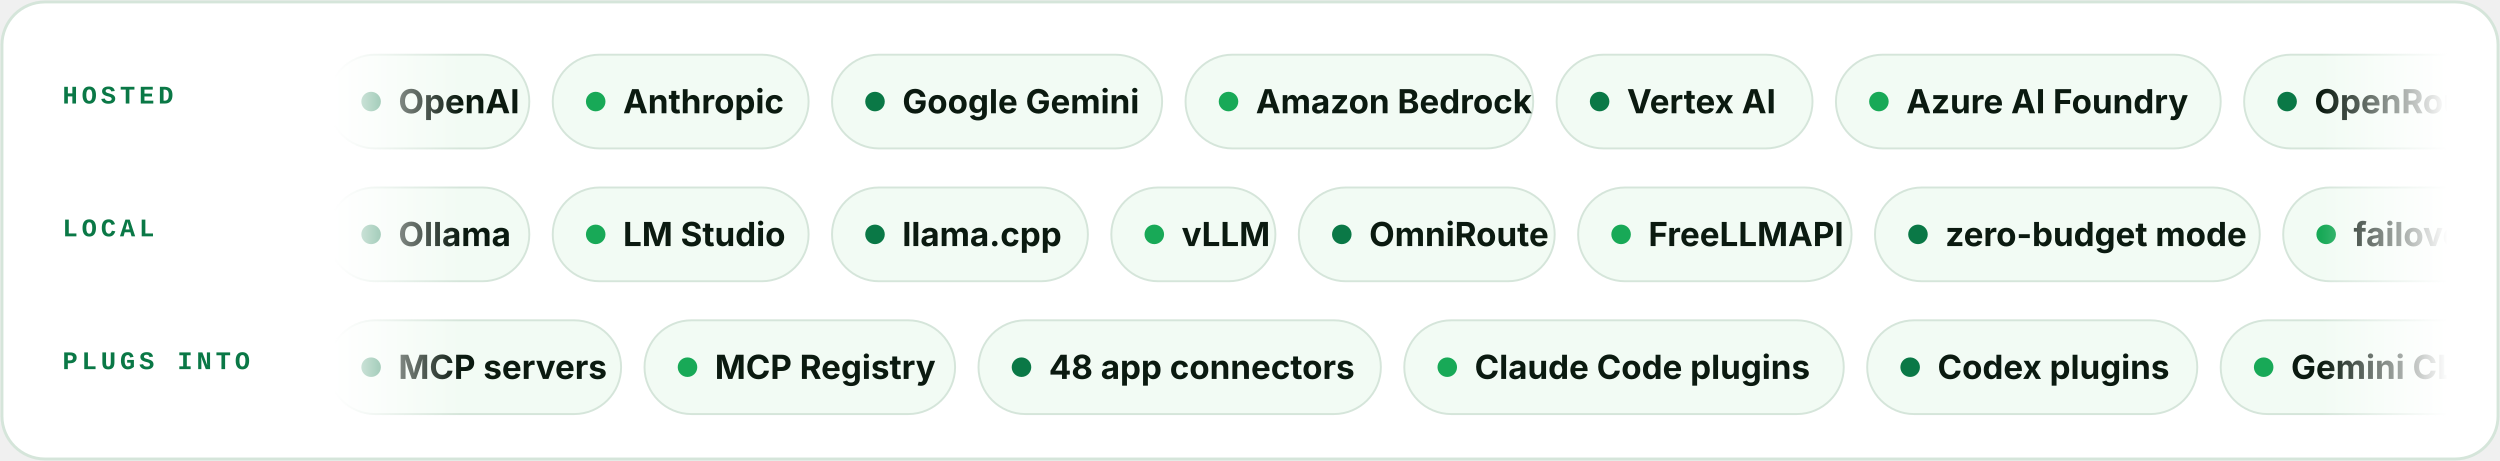
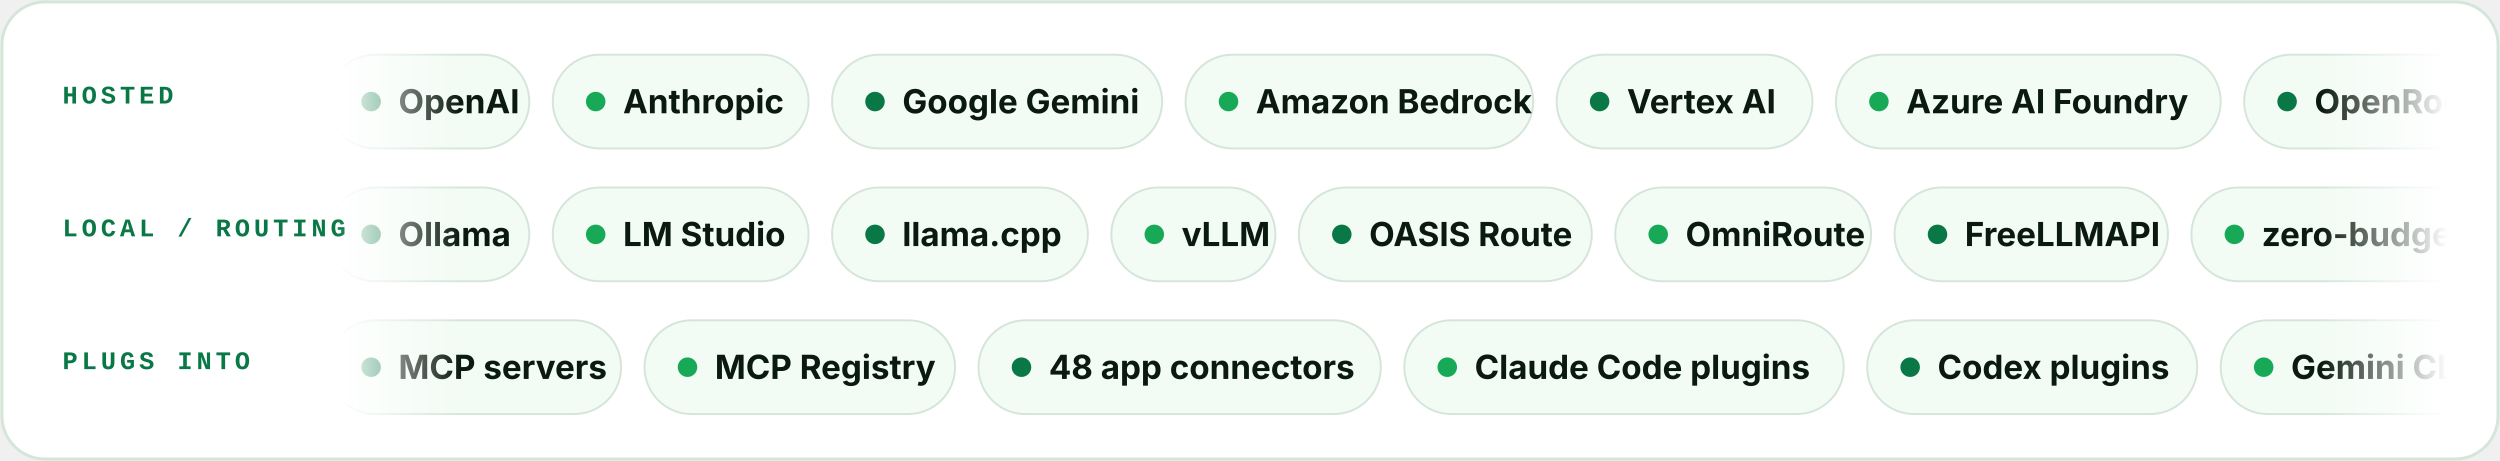
<svg xmlns="http://www.w3.org/2000/svg" width="1280" height="236" viewBox="0 0 1280 236" role="img" aria-labelledby="t d">
  <defs>
    <linearGradient id="fade" x1="0" x2="1">
      <stop offset="0" stop-color="#fff" stop-opacity="0" />
      <stop offset=".06" stop-color="#fff" />
      <stop offset=".94" stop-color="#fff" />
      <stop offset="1" stop-color="#fff" stop-opacity="0" />
    </linearGradient>
    <mask id="m">
      <rect x="168" y="0" width="1088" height="236" fill="url(#fade)" />
    </mask>
  </defs>
  <style>
@media (prefers-reduced-motion: no-preference) {
.row0{animation:row0 44.5s linear infinite}@keyframes row0{from{transform:translateX(0px)}to{transform:translateX(-1867px)}}
- .row1{animation:row1 46.2s linear infinite}@keyframes row1{from{transform:translateX(-1571px)}to{transform:translateX(0px)}}
+ .row1{animation:row1 51.0s linear infinite}@keyframes row1{from{transform:translateX(-1733px)}to{transform:translateX(0px)}}
.row2{animation:row2 46.8s linear infinite}@keyframes row2{from{transform:translateX(0px)}to{transform:translateX(-1778px)}}
}
</style>
  <rect x="1" y="1" width="1278" height="234" rx="22" fill="#FFFFFF" stroke="#D5E5DA" stroke-width="1.5" />
  <text x="32" y="53" font-family="ui-monospace, 'SF Mono', SFMono-Regular, Menlo, Consolas, 'Liberation Mono', monospace" font-size="13" font-weight="700" letter-spacing="2" fill="#0A7846">HOSTED</text>
  <g mask="url(#m)">
    <g transform="translate(168 28)">
      <g class="row0">
        <g>
          <g transform="translate(0 0)">
            <rect x="0" y="0" width="103" height="48" rx="24" fill="#F2FBF4" stroke="#D5E5DA" />
            <circle cx="22" cy="24" r="5" fill="#0A7846" />
            <text x="36" y="30" font-family="Inter, -apple-system, 'Segoe UI', Helvetica, Arial, sans-serif" font-size="17" font-weight="700" fill="#0B1A10">OpenAI</text>
          </g>
          <g transform="translate(115 0)">
            <rect x="0" y="0" width="131" height="48" rx="24" fill="#F2FBF4" stroke="#D5E5DA" />
            <circle cx="22" cy="24" r="5" fill="#18A957" />
            <text x="36" y="30" font-family="Inter, -apple-system, 'Segoe UI', Helvetica, Arial, sans-serif" font-size="17" font-weight="700" fill="#0B1A10">Anthropic</text>
          </g>
          <g transform="translate(258 0)">
            <rect x="0" y="0" width="169" height="48" rx="24" fill="#F2FBF4" stroke="#D5E5DA" />
            <circle cx="22" cy="24" r="5" fill="#0A7846" />
            <text x="36" y="30" font-family="Inter, -apple-system, 'Segoe UI', Helvetica, Arial, sans-serif" font-size="17" font-weight="700" fill="#0B1A10">Google Gemini</text>
          </g>
          <g transform="translate(439 0)">
            <rect x="0" y="0" width="178" height="48" rx="24" fill="#F2FBF4" stroke="#D5E5DA" />
            <circle cx="22" cy="24" r="5" fill="#18A957" />
            <text x="36" y="30" font-family="Inter, -apple-system, 'Segoe UI', Helvetica, Arial, sans-serif" font-size="17" font-weight="700" fill="#0B1A10">Amazon Bedrock</text>
          </g>
          <g transform="translate(629 0)">
            <rect x="0" y="0" width="131" height="48" rx="24" fill="#F2FBF4" stroke="#D5E5DA" />
            <circle cx="22" cy="24" r="5" fill="#0A7846" />
            <text x="36" y="30" font-family="Inter, -apple-system, 'Segoe UI', Helvetica, Arial, sans-serif" font-size="17" font-weight="700" fill="#0B1A10">Vertex AI</text>
          </g>
          <g transform="translate(772 0)">
            <rect x="0" y="0" width="197" height="48" rx="24" fill="#F2FBF4" stroke="#D5E5DA" />
            <circle cx="22" cy="24" r="5" fill="#18A957" />
            <text x="36" y="30" font-family="Inter, -apple-system, 'Segoe UI', Helvetica, Arial, sans-serif" font-size="17" font-weight="700" fill="#0B1A10">Azure AI Foundry</text>
          </g>
          <g transform="translate(981 0)">
            <rect x="0" y="0" width="140" height="48" rx="24" fill="#F2FBF4" stroke="#D5E5DA" />
            <circle cx="22" cy="24" r="5" fill="#0A7846" />
            <text x="36" y="30" font-family="Inter, -apple-system, 'Segoe UI', Helvetica, Arial, sans-serif" font-size="17" font-weight="700" fill="#0B1A10">OpenRouter</text>
          </g>
          <g transform="translate(1133 0)">
            <rect x="0" y="0" width="84" height="48" rx="24" fill="#F2FBF4" stroke="#D5E5DA" />
            <circle cx="22" cy="24" r="5" fill="#18A957" />
            <text x="36" y="30" font-family="Inter, -apple-system, 'Segoe UI', Helvetica, Arial, sans-serif" font-size="17" font-weight="700" fill="#0B1A10">Groq</text>
          </g>
          <g transform="translate(1229 0)">
            <rect x="0" y="0" width="122" height="48" rx="24" fill="#F2FBF4" stroke="#D5E5DA" />
            <circle cx="22" cy="24" r="5" fill="#0A7846" />
            <text x="36" y="30" font-family="Inter, -apple-system, 'Segoe UI', Helvetica, Arial, sans-serif" font-size="17" font-weight="700" fill="#0B1A10">DeepSeek</text>
          </g>
          <g transform="translate(1363 0)">
            <rect x="0" y="0" width="112" height="48" rx="24" fill="#F2FBF4" stroke="#D5E5DA" />
            <circle cx="22" cy="24" r="5" fill="#18A957" />
            <text x="36" y="30" font-family="Inter, -apple-system, 'Segoe UI', Helvetica, Arial, sans-serif" font-size="17" font-weight="700" fill="#0B1A10">Mistral</text>
          </g>
          <g transform="translate(1487 0)">
            <rect x="0" y="0" width="75" height="48" rx="24" fill="#F2FBF4" stroke="#D5E5DA" />
            <circle cx="22" cy="24" r="5" fill="#0A7846" />
            <text x="36" y="30" font-family="Inter, -apple-system, 'Segoe UI', Helvetica, Arial, sans-serif" font-size="17" font-weight="700" fill="#0B1A10">xAI</text>
          </g>
          <g transform="translate(1574 0)">
            <rect x="0" y="0" width="281" height="48" rx="24" fill="#F2FBF4" stroke="#D5E5DA" />
            <circle cx="22" cy="24" r="5" fill="#18A957" />
            <text x="36" y="30" font-family="Inter, -apple-system, 'Segoe UI', Helvetica, Arial, sans-serif" font-size="17" font-weight="700" fill="#0B1A10">any OpenAI-compatible API</text>
          </g>
        </g>
        <g transform="translate(1867 0)">
          <g transform="translate(0 0)">
            <rect x="0" y="0" width="103" height="48" rx="24" fill="#F2FBF4" stroke="#D5E5DA" />
            <circle cx="22" cy="24" r="5" fill="#0A7846" />
            <text x="36" y="30" font-family="Inter, -apple-system, 'Segoe UI', Helvetica, Arial, sans-serif" font-size="17" font-weight="700" fill="#0B1A10">OpenAI</text>
          </g>
          <g transform="translate(115 0)">
            <rect x="0" y="0" width="131" height="48" rx="24" fill="#F2FBF4" stroke="#D5E5DA" />
            <circle cx="22" cy="24" r="5" fill="#18A957" />
            <text x="36" y="30" font-family="Inter, -apple-system, 'Segoe UI', Helvetica, Arial, sans-serif" font-size="17" font-weight="700" fill="#0B1A10">Anthropic</text>
          </g>
          <g transform="translate(258 0)">
            <rect x="0" y="0" width="169" height="48" rx="24" fill="#F2FBF4" stroke="#D5E5DA" />
            <circle cx="22" cy="24" r="5" fill="#0A7846" />
            <text x="36" y="30" font-family="Inter, -apple-system, 'Segoe UI', Helvetica, Arial, sans-serif" font-size="17" font-weight="700" fill="#0B1A10">Google Gemini</text>
          </g>
          <g transform="translate(439 0)">
            <rect x="0" y="0" width="178" height="48" rx="24" fill="#F2FBF4" stroke="#D5E5DA" />
            <circle cx="22" cy="24" r="5" fill="#18A957" />
            <text x="36" y="30" font-family="Inter, -apple-system, 'Segoe UI', Helvetica, Arial, sans-serif" font-size="17" font-weight="700" fill="#0B1A10">Amazon Bedrock</text>
          </g>
          <g transform="translate(629 0)">
            <rect x="0" y="0" width="131" height="48" rx="24" fill="#F2FBF4" stroke="#D5E5DA" />
            <circle cx="22" cy="24" r="5" fill="#0A7846" />
            <text x="36" y="30" font-family="Inter, -apple-system, 'Segoe UI', Helvetica, Arial, sans-serif" font-size="17" font-weight="700" fill="#0B1A10">Vertex AI</text>
          </g>
          <g transform="translate(772 0)">
            <rect x="0" y="0" width="197" height="48" rx="24" fill="#F2FBF4" stroke="#D5E5DA" />
            <circle cx="22" cy="24" r="5" fill="#18A957" />
            <text x="36" y="30" font-family="Inter, -apple-system, 'Segoe UI', Helvetica, Arial, sans-serif" font-size="17" font-weight="700" fill="#0B1A10">Azure AI Foundry</text>
          </g>
          <g transform="translate(981 0)">
            <rect x="0" y="0" width="140" height="48" rx="24" fill="#F2FBF4" stroke="#D5E5DA" />
            <circle cx="22" cy="24" r="5" fill="#0A7846" />
            <text x="36" y="30" font-family="Inter, -apple-system, 'Segoe UI', Helvetica, Arial, sans-serif" font-size="17" font-weight="700" fill="#0B1A10">OpenRouter</text>
          </g>
          <g transform="translate(1133 0)">
            <rect x="0" y="0" width="84" height="48" rx="24" fill="#F2FBF4" stroke="#D5E5DA" />
            <circle cx="22" cy="24" r="5" fill="#18A957" />
            <text x="36" y="30" font-family="Inter, -apple-system, 'Segoe UI', Helvetica, Arial, sans-serif" font-size="17" font-weight="700" fill="#0B1A10">Groq</text>
          </g>
          <g transform="translate(1229 0)">
            <rect x="0" y="0" width="122" height="48" rx="24" fill="#F2FBF4" stroke="#D5E5DA" />
            <circle cx="22" cy="24" r="5" fill="#0A7846" />
            <text x="36" y="30" font-family="Inter, -apple-system, 'Segoe UI', Helvetica, Arial, sans-serif" font-size="17" font-weight="700" fill="#0B1A10">DeepSeek</text>
          </g>
          <g transform="translate(1363 0)">
            <rect x="0" y="0" width="112" height="48" rx="24" fill="#F2FBF4" stroke="#D5E5DA" />
            <circle cx="22" cy="24" r="5" fill="#18A957" />
            <text x="36" y="30" font-family="Inter, -apple-system, 'Segoe UI', Helvetica, Arial, sans-serif" font-size="17" font-weight="700" fill="#0B1A10">Mistral</text>
          </g>
          <g transform="translate(1487 0)">
            <rect x="0" y="0" width="75" height="48" rx="24" fill="#F2FBF4" stroke="#D5E5DA" />
            <circle cx="22" cy="24" r="5" fill="#0A7846" />
            <text x="36" y="30" font-family="Inter, -apple-system, 'Segoe UI', Helvetica, Arial, sans-serif" font-size="17" font-weight="700" fill="#0B1A10">xAI</text>
          </g>
          <g transform="translate(1574 0)">
            <rect x="0" y="0" width="281" height="48" rx="24" fill="#F2FBF4" stroke="#D5E5DA" />
            <circle cx="22" cy="24" r="5" fill="#18A957" />
            <text x="36" y="30" font-family="Inter, -apple-system, 'Segoe UI', Helvetica, Arial, sans-serif" font-size="17" font-weight="700" fill="#0B1A10">any OpenAI-compatible API</text>
          </g>
        </g>
      </g>
    </g>
  </g>
-   <text x="32" y="121" font-family="ui-monospace, 'SF Mono', SFMono-Regular, Menlo, Consolas, 'Liberation Mono', monospace" font-size="13" font-weight="700" letter-spacing="2" fill="#0A7846">LOCAL</text>
+   <text x="32" y="121" font-family="ui-monospace, 'SF Mono', SFMono-Regular, Menlo, Consolas, 'Liberation Mono', monospace" font-size="13" font-weight="700" letter-spacing="2" fill="#0A7846">LOCAL / ROUTING</text>
  <g mask="url(#m)">
    <g transform="translate(168 96)">
      <g class="row1">
        <g>
          <g transform="translate(0 0)">
            <rect x="0" y="0" width="103" height="48" rx="24" fill="#F2FBF4" stroke="#D5E5DA" />
            <circle cx="22" cy="24" r="5" fill="#0A7846" />
            <text x="36" y="30" font-family="Inter, -apple-system, 'Segoe UI', Helvetica, Arial, sans-serif" font-size="17" font-weight="700" fill="#0B1A10">Ollama</text>
          </g>
          <g transform="translate(115 0)">
            <rect x="0" y="0" width="131" height="48" rx="24" fill="#F2FBF4" stroke="#D5E5DA" />
            <circle cx="22" cy="24" r="5" fill="#18A957" />
            <text x="36" y="30" font-family="Inter, -apple-system, 'Segoe UI', Helvetica, Arial, sans-serif" font-size="17" font-weight="700" fill="#0B1A10">LM Studio</text>
          </g>
          <g transform="translate(258 0)">
            <rect x="0" y="0" width="131" height="48" rx="24" fill="#F2FBF4" stroke="#D5E5DA" />
            <circle cx="22" cy="24" r="5" fill="#0A7846" />
            <text x="36" y="30" font-family="Inter, -apple-system, 'Segoe UI', Helvetica, Arial, sans-serif" font-size="17" font-weight="700" fill="#0B1A10">llama.cpp</text>
          </g>
          <g transform="translate(401 0)">
            <rect x="0" y="0" width="84" height="48" rx="24" fill="#F2FBF4" stroke="#D5E5DA" />
            <circle cx="22" cy="24" r="5" fill="#18A957" />
            <text x="36" y="30" font-family="Inter, -apple-system, 'Segoe UI', Helvetica, Arial, sans-serif" font-size="17" font-weight="700" fill="#0B1A10">vLLM</text>
          </g>
          <g transform="translate(497 0)">
-             <rect x="0" y="0" width="131" height="48" rx="24" fill="#F2FBF4" stroke="#D5E5DA" />
-             <circle cx="22" cy="24" r="5" fill="#0A7846" />
+             <rect x="0" y="0" width="150" height="48" rx="24" fill="#F2FBF4" stroke="#D5E5DA" />
+             <circle cx="22" cy="24" r="5" fill="#0A7846" />
+             <text x="36" y="30" font-family="Inter, -apple-system, 'Segoe UI', Helvetica, Arial, sans-serif" font-size="17" font-weight="700" fill="#0B1A10">OASIS Route</text>
+           </g>
+           <g transform="translate(659 0)">
+             <rect x="0" y="0" width="131" height="48" rx="24" fill="#F2FBF4" stroke="#D5E5DA" />
+             <circle cx="22" cy="24" r="5" fill="#18A957" />
            <text x="36" y="30" font-family="Inter, -apple-system, 'Segoe UI', Helvetica, Arial, sans-serif" font-size="17" font-weight="700" fill="#0B1A10">OmniRoute</text>
          </g>
-           <g transform="translate(640 0)">
-             <rect x="0" y="0" width="140" height="48" rx="24" fill="#F2FBF4" stroke="#D5E5DA" />
-             <circle cx="22" cy="24" r="5" fill="#18A957" />
+           <g transform="translate(802 0)">
+             <rect x="0" y="0" width="140" height="48" rx="24" fill="#F2FBF4" stroke="#D5E5DA" />
+             <circle cx="22" cy="24" r="5" fill="#0A7846" />
            <text x="36" y="30" font-family="Inter, -apple-system, 'Segoe UI', Helvetica, Arial, sans-serif" font-size="17" font-weight="700" fill="#0B1A10">FreeLLMAPI</text>
          </g>
-           <g transform="translate(792 0)">
-             <rect x="0" y="0" width="197" height="48" rx="24" fill="#F2FBF4" stroke="#D5E5DA" />
-             <circle cx="22" cy="24" r="5" fill="#0A7846" />
+           <g transform="translate(954 0)">
+             <rect x="0" y="0" width="197" height="48" rx="24" fill="#F2FBF4" stroke="#D5E5DA" />
+             <circle cx="22" cy="24" r="5" fill="#18A957" />
            <text x="36" y="30" font-family="Inter, -apple-system, 'Segoe UI', Helvetica, Arial, sans-serif" font-size="17" font-weight="700" fill="#0B1A10">zero-budget mode</text>
          </g>
-           <g transform="translate(1001 0)">
-             <rect x="0" y="0" width="197" height="48" rx="24" fill="#F2FBF4" stroke="#D5E5DA" />
-             <circle cx="22" cy="24" r="5" fill="#18A957" />
+           <g transform="translate(1163 0)">
+             <rect x="0" y="0" width="197" height="48" rx="24" fill="#F2FBF4" stroke="#D5E5DA" />
+             <circle cx="22" cy="24" r="5" fill="#0A7846" />
            <text x="36" y="30" font-family="Inter, -apple-system, 'Segoe UI', Helvetica, Arial, sans-serif" font-size="17" font-weight="700" fill="#0B1A10">failover backups</text>
          </g>
-           <g transform="translate(1210 0)">
+           <g transform="translate(1372 0)">
            <rect x="0" y="0" width="178" height="48" rx="24" fill="#F2FBF4" stroke="#D5E5DA" />
-             <circle cx="22" cy="24" r="5" fill="#0A7846" />
+             <circle cx="22" cy="24" r="5" fill="#18A957" />
            <text x="36" y="30" font-family="Inter, -apple-system, 'Segoe UI', Helvetica, Arial, sans-serif" font-size="17" font-weight="700" fill="#0B1A10">prompt caching</text>
          </g>
-           <g transform="translate(1400 0)">
+           <g transform="translate(1562 0)">
            <rect x="0" y="0" width="159" height="48" rx="24" fill="#F2FBF4" stroke="#D5E5DA" />
-             <circle cx="22" cy="24" r="5" fill="#18A957" />
+             <circle cx="22" cy="24" r="5" fill="#0A7846" />
            <text x="36" y="30" font-family="Inter, -apple-system, 'Segoe UI', Helvetica, Arial, sans-serif" font-size="17" font-weight="700" fill="#0B1A10">spend limits</text>
          </g>
        </g>
-         <g transform="translate(1571 0)">
+         <g transform="translate(1733 0)">
          <g transform="translate(0 0)">
            <rect x="0" y="0" width="103" height="48" rx="24" fill="#F2FBF4" stroke="#D5E5DA" />
            <circle cx="22" cy="24" r="5" fill="#0A7846" />
            <text x="36" y="30" font-family="Inter, -apple-system, 'Segoe UI', Helvetica, Arial, sans-serif" font-size="17" font-weight="700" fill="#0B1A10">Ollama</text>
          </g>
          <g transform="translate(115 0)">
            <rect x="0" y="0" width="131" height="48" rx="24" fill="#F2FBF4" stroke="#D5E5DA" />
            <circle cx="22" cy="24" r="5" fill="#18A957" />
            <text x="36" y="30" font-family="Inter, -apple-system, 'Segoe UI', Helvetica, Arial, sans-serif" font-size="17" font-weight="700" fill="#0B1A10">LM Studio</text>
          </g>
          <g transform="translate(258 0)">
            <rect x="0" y="0" width="131" height="48" rx="24" fill="#F2FBF4" stroke="#D5E5DA" />
            <circle cx="22" cy="24" r="5" fill="#0A7846" />
            <text x="36" y="30" font-family="Inter, -apple-system, 'Segoe UI', Helvetica, Arial, sans-serif" font-size="17" font-weight="700" fill="#0B1A10">llama.cpp</text>
          </g>
          <g transform="translate(401 0)">
            <rect x="0" y="0" width="84" height="48" rx="24" fill="#F2FBF4" stroke="#D5E5DA" />
            <circle cx="22" cy="24" r="5" fill="#18A957" />
            <text x="36" y="30" font-family="Inter, -apple-system, 'Segoe UI', Helvetica, Arial, sans-serif" font-size="17" font-weight="700" fill="#0B1A10">vLLM</text>
          </g>
          <g transform="translate(497 0)">
-             <rect x="0" y="0" width="131" height="48" rx="24" fill="#F2FBF4" stroke="#D5E5DA" />
-             <circle cx="22" cy="24" r="5" fill="#0A7846" />
+             <rect x="0" y="0" width="150" height="48" rx="24" fill="#F2FBF4" stroke="#D5E5DA" />
+             <circle cx="22" cy="24" r="5" fill="#0A7846" />
+             <text x="36" y="30" font-family="Inter, -apple-system, 'Segoe UI', Helvetica, Arial, sans-serif" font-size="17" font-weight="700" fill="#0B1A10">OASIS Route</text>
+           </g>
+           <g transform="translate(659 0)">
+             <rect x="0" y="0" width="131" height="48" rx="24" fill="#F2FBF4" stroke="#D5E5DA" />
+             <circle cx="22" cy="24" r="5" fill="#18A957" />
            <text x="36" y="30" font-family="Inter, -apple-system, 'Segoe UI', Helvetica, Arial, sans-serif" font-size="17" font-weight="700" fill="#0B1A10">OmniRoute</text>
          </g>
-           <g transform="translate(640 0)">
-             <rect x="0" y="0" width="140" height="48" rx="24" fill="#F2FBF4" stroke="#D5E5DA" />
-             <circle cx="22" cy="24" r="5" fill="#18A957" />
+           <g transform="translate(802 0)">
+             <rect x="0" y="0" width="140" height="48" rx="24" fill="#F2FBF4" stroke="#D5E5DA" />
+             <circle cx="22" cy="24" r="5" fill="#0A7846" />
            <text x="36" y="30" font-family="Inter, -apple-system, 'Segoe UI', Helvetica, Arial, sans-serif" font-size="17" font-weight="700" fill="#0B1A10">FreeLLMAPI</text>
          </g>
-           <g transform="translate(792 0)">
-             <rect x="0" y="0" width="197" height="48" rx="24" fill="#F2FBF4" stroke="#D5E5DA" />
-             <circle cx="22" cy="24" r="5" fill="#0A7846" />
+           <g transform="translate(954 0)">
+             <rect x="0" y="0" width="197" height="48" rx="24" fill="#F2FBF4" stroke="#D5E5DA" />
+             <circle cx="22" cy="24" r="5" fill="#18A957" />
            <text x="36" y="30" font-family="Inter, -apple-system, 'Segoe UI', Helvetica, Arial, sans-serif" font-size="17" font-weight="700" fill="#0B1A10">zero-budget mode</text>
          </g>
-           <g transform="translate(1001 0)">
-             <rect x="0" y="0" width="197" height="48" rx="24" fill="#F2FBF4" stroke="#D5E5DA" />
-             <circle cx="22" cy="24" r="5" fill="#18A957" />
+           <g transform="translate(1163 0)">
+             <rect x="0" y="0" width="197" height="48" rx="24" fill="#F2FBF4" stroke="#D5E5DA" />
+             <circle cx="22" cy="24" r="5" fill="#0A7846" />
            <text x="36" y="30" font-family="Inter, -apple-system, 'Segoe UI', Helvetica, Arial, sans-serif" font-size="17" font-weight="700" fill="#0B1A10">failover backups</text>
          </g>
-           <g transform="translate(1210 0)">
+           <g transform="translate(1372 0)">
            <rect x="0" y="0" width="178" height="48" rx="24" fill="#F2FBF4" stroke="#D5E5DA" />
-             <circle cx="22" cy="24" r="5" fill="#0A7846" />
+             <circle cx="22" cy="24" r="5" fill="#18A957" />
            <text x="36" y="30" font-family="Inter, -apple-system, 'Segoe UI', Helvetica, Arial, sans-serif" font-size="17" font-weight="700" fill="#0B1A10">prompt caching</text>
          </g>
-           <g transform="translate(1400 0)">
+           <g transform="translate(1562 0)">
            <rect x="0" y="0" width="159" height="48" rx="24" fill="#F2FBF4" stroke="#D5E5DA" />
-             <circle cx="22" cy="24" r="5" fill="#18A957" />
+             <circle cx="22" cy="24" r="5" fill="#0A7846" />
            <text x="36" y="30" font-family="Inter, -apple-system, 'Segoe UI', Helvetica, Arial, sans-serif" font-size="17" font-weight="700" fill="#0B1A10">spend limits</text>
          </g>
        </g>
      </g>
    </g>
  </g>
  <text x="32" y="189" font-family="ui-monospace, 'SF Mono', SFMono-Regular, Menlo, Consolas, 'Liberation Mono', monospace" font-size="13" font-weight="700" letter-spacing="2" fill="#0A7846">PLUGS INTO</text>
  <g mask="url(#m)">
    <g transform="translate(168 164)">
      <g class="row2">
        <g>
          <g transform="translate(0 0)">
            <rect x="0" y="0" width="150" height="48" rx="24" fill="#F2FBF4" stroke="#D5E5DA" />
            <circle cx="22" cy="24" r="5" fill="#0A7846" />
            <text x="36" y="30" font-family="Inter, -apple-system, 'Segoe UI', Helvetica, Arial, sans-serif" font-size="17" font-weight="700" fill="#0B1A10">MCP servers</text>
          </g>
          <g transform="translate(162 0)">
            <rect x="0" y="0" width="159" height="48" rx="24" fill="#F2FBF4" stroke="#D5E5DA" />
            <circle cx="22" cy="24" r="5" fill="#18A957" />
            <text x="36" y="30" font-family="Inter, -apple-system, 'Segoe UI', Helvetica, Arial, sans-serif" font-size="17" font-weight="700" fill="#0B1A10">MCP Registry</text>
          </g>
          <g transform="translate(333 0)">
            <rect x="0" y="0" width="206" height="48" rx="24" fill="#F2FBF4" stroke="#D5E5DA" />
            <circle cx="22" cy="24" r="5" fill="#0A7846" />
            <text x="36" y="30" font-family="Inter, -apple-system, 'Segoe UI', Helvetica, Arial, sans-serif" font-size="17" font-weight="700" fill="#0B1A10">48 app connectors</text>
          </g>
          <g transform="translate(551 0)">
            <rect x="0" y="0" width="225" height="48" rx="24" fill="#F2FBF4" stroke="#D5E5DA" />
            <circle cx="22" cy="24" r="5" fill="#18A957" />
            <text x="36" y="30" font-family="Inter, -apple-system, 'Segoe UI', Helvetica, Arial, sans-serif" font-size="17" font-weight="700" fill="#0B1A10">Claude Code plugins</text>
          </g>
          <g transform="translate(788 0)">
            <rect x="0" y="0" width="169" height="48" rx="24" fill="#F2FBF4" stroke="#D5E5DA" />
            <circle cx="22" cy="24" r="5" fill="#0A7846" />
            <text x="36" y="30" font-family="Inter, -apple-system, 'Segoe UI', Helvetica, Arial, sans-serif" font-size="17" font-weight="700" fill="#0B1A10">Codex plugins</text>
          </g>
          <g transform="translate(969 0)">
            <rect x="0" y="0" width="244" height="48" rx="24" fill="#F2FBF4" stroke="#D5E5DA" />
            <circle cx="22" cy="24" r="5" fill="#18A957" />
            <text x="36" y="30" font-family="Inter, -apple-system, 'Segoe UI', Helvetica, Arial, sans-serif" font-size="17" font-weight="700" fill="#0B1A10">Gemini CLI extensions</text>
          </g>
          <g transform="translate(1225 0)">
            <rect x="0" y="0" width="103" height="48" rx="24" fill="#F2FBF4" stroke="#D5E5DA" />
            <circle cx="22" cy="24" r="5" fill="#0A7846" />
            <text x="36" y="30" font-family="Inter, -apple-system, 'Segoe UI', Helvetica, Arial, sans-serif" font-size="17" font-weight="700" fill="#0B1A10">skills</text>
          </g>
          <g transform="translate(1340 0)">
            <rect x="0" y="0" width="93" height="48" rx="24" fill="#F2FBF4" stroke="#D5E5DA" />
            <circle cx="22" cy="24" r="5" fill="#18A957" />
            <text x="36" y="30" font-family="Inter, -apple-system, 'Segoe UI', Helvetica, Arial, sans-serif" font-size="17" font-weight="700" fill="#0B1A10">hooks</text>
          </g>
          <g transform="translate(1445 0)">
            <rect x="0" y="0" width="169" height="48" rx="24" fill="#F2FBF4" stroke="#D5E5DA" />
            <circle cx="22" cy="24" r="5" fill="#0A7846" />
            <text x="36" y="30" font-family="Inter, -apple-system, 'Segoe UI', Helvetica, Arial, sans-serif" font-size="17" font-weight="700" fill="#0B1A10">GitHub Action</text>
          </g>
          <g transform="translate(1626 0)">
            <rect x="0" y="0" width="140" height="48" rx="24" fill="#F2FBF4" stroke="#D5E5DA" />
            <circle cx="22" cy="24" r="5" fill="#18A957" />
            <text x="36" y="30" font-family="Inter, -apple-system, 'Segoe UI', Helvetica, Arial, sans-serif" font-size="17" font-weight="700" fill="#0B1A10">A2A agents</text>
          </g>
        </g>
        <g transform="translate(1778 0)">
          <g transform="translate(0 0)">
            <rect x="0" y="0" width="150" height="48" rx="24" fill="#F2FBF4" stroke="#D5E5DA" />
            <circle cx="22" cy="24" r="5" fill="#0A7846" />
            <text x="36" y="30" font-family="Inter, -apple-system, 'Segoe UI', Helvetica, Arial, sans-serif" font-size="17" font-weight="700" fill="#0B1A10">MCP servers</text>
          </g>
          <g transform="translate(162 0)">
            <rect x="0" y="0" width="159" height="48" rx="24" fill="#F2FBF4" stroke="#D5E5DA" />
            <circle cx="22" cy="24" r="5" fill="#18A957" />
            <text x="36" y="30" font-family="Inter, -apple-system, 'Segoe UI', Helvetica, Arial, sans-serif" font-size="17" font-weight="700" fill="#0B1A10">MCP Registry</text>
          </g>
          <g transform="translate(333 0)">
            <rect x="0" y="0" width="206" height="48" rx="24" fill="#F2FBF4" stroke="#D5E5DA" />
            <circle cx="22" cy="24" r="5" fill="#0A7846" />
            <text x="36" y="30" font-family="Inter, -apple-system, 'Segoe UI', Helvetica, Arial, sans-serif" font-size="17" font-weight="700" fill="#0B1A10">48 app connectors</text>
          </g>
          <g transform="translate(551 0)">
            <rect x="0" y="0" width="225" height="48" rx="24" fill="#F2FBF4" stroke="#D5E5DA" />
            <circle cx="22" cy="24" r="5" fill="#18A957" />
            <text x="36" y="30" font-family="Inter, -apple-system, 'Segoe UI', Helvetica, Arial, sans-serif" font-size="17" font-weight="700" fill="#0B1A10">Claude Code plugins</text>
          </g>
          <g transform="translate(788 0)">
            <rect x="0" y="0" width="169" height="48" rx="24" fill="#F2FBF4" stroke="#D5E5DA" />
            <circle cx="22" cy="24" r="5" fill="#0A7846" />
            <text x="36" y="30" font-family="Inter, -apple-system, 'Segoe UI', Helvetica, Arial, sans-serif" font-size="17" font-weight="700" fill="#0B1A10">Codex plugins</text>
          </g>
          <g transform="translate(969 0)">
            <rect x="0" y="0" width="244" height="48" rx="24" fill="#F2FBF4" stroke="#D5E5DA" />
            <circle cx="22" cy="24" r="5" fill="#18A957" />
            <text x="36" y="30" font-family="Inter, -apple-system, 'Segoe UI', Helvetica, Arial, sans-serif" font-size="17" font-weight="700" fill="#0B1A10">Gemini CLI extensions</text>
          </g>
          <g transform="translate(1225 0)">
            <rect x="0" y="0" width="103" height="48" rx="24" fill="#F2FBF4" stroke="#D5E5DA" />
            <circle cx="22" cy="24" r="5" fill="#0A7846" />
            <text x="36" y="30" font-family="Inter, -apple-system, 'Segoe UI', Helvetica, Arial, sans-serif" font-size="17" font-weight="700" fill="#0B1A10">skills</text>
          </g>
          <g transform="translate(1340 0)">
            <rect x="0" y="0" width="93" height="48" rx="24" fill="#F2FBF4" stroke="#D5E5DA" />
            <circle cx="22" cy="24" r="5" fill="#18A957" />
            <text x="36" y="30" font-family="Inter, -apple-system, 'Segoe UI', Helvetica, Arial, sans-serif" font-size="17" font-weight="700" fill="#0B1A10">hooks</text>
          </g>
          <g transform="translate(1445 0)">
            <rect x="0" y="0" width="169" height="48" rx="24" fill="#F2FBF4" stroke="#D5E5DA" />
            <circle cx="22" cy="24" r="5" fill="#0A7846" />
            <text x="36" y="30" font-family="Inter, -apple-system, 'Segoe UI', Helvetica, Arial, sans-serif" font-size="17" font-weight="700" fill="#0B1A10">GitHub Action</text>
          </g>
          <g transform="translate(1626 0)">
            <rect x="0" y="0" width="140" height="48" rx="24" fill="#F2FBF4" stroke="#D5E5DA" />
            <circle cx="22" cy="24" r="5" fill="#18A957" />
            <text x="36" y="30" font-family="Inter, -apple-system, 'Segoe UI', Helvetica, Arial, sans-serif" font-size="17" font-weight="700" fill="#0B1A10">A2A agents</text>
          </g>
        </g>
      </g>
    </g>
  </g>
</svg>
